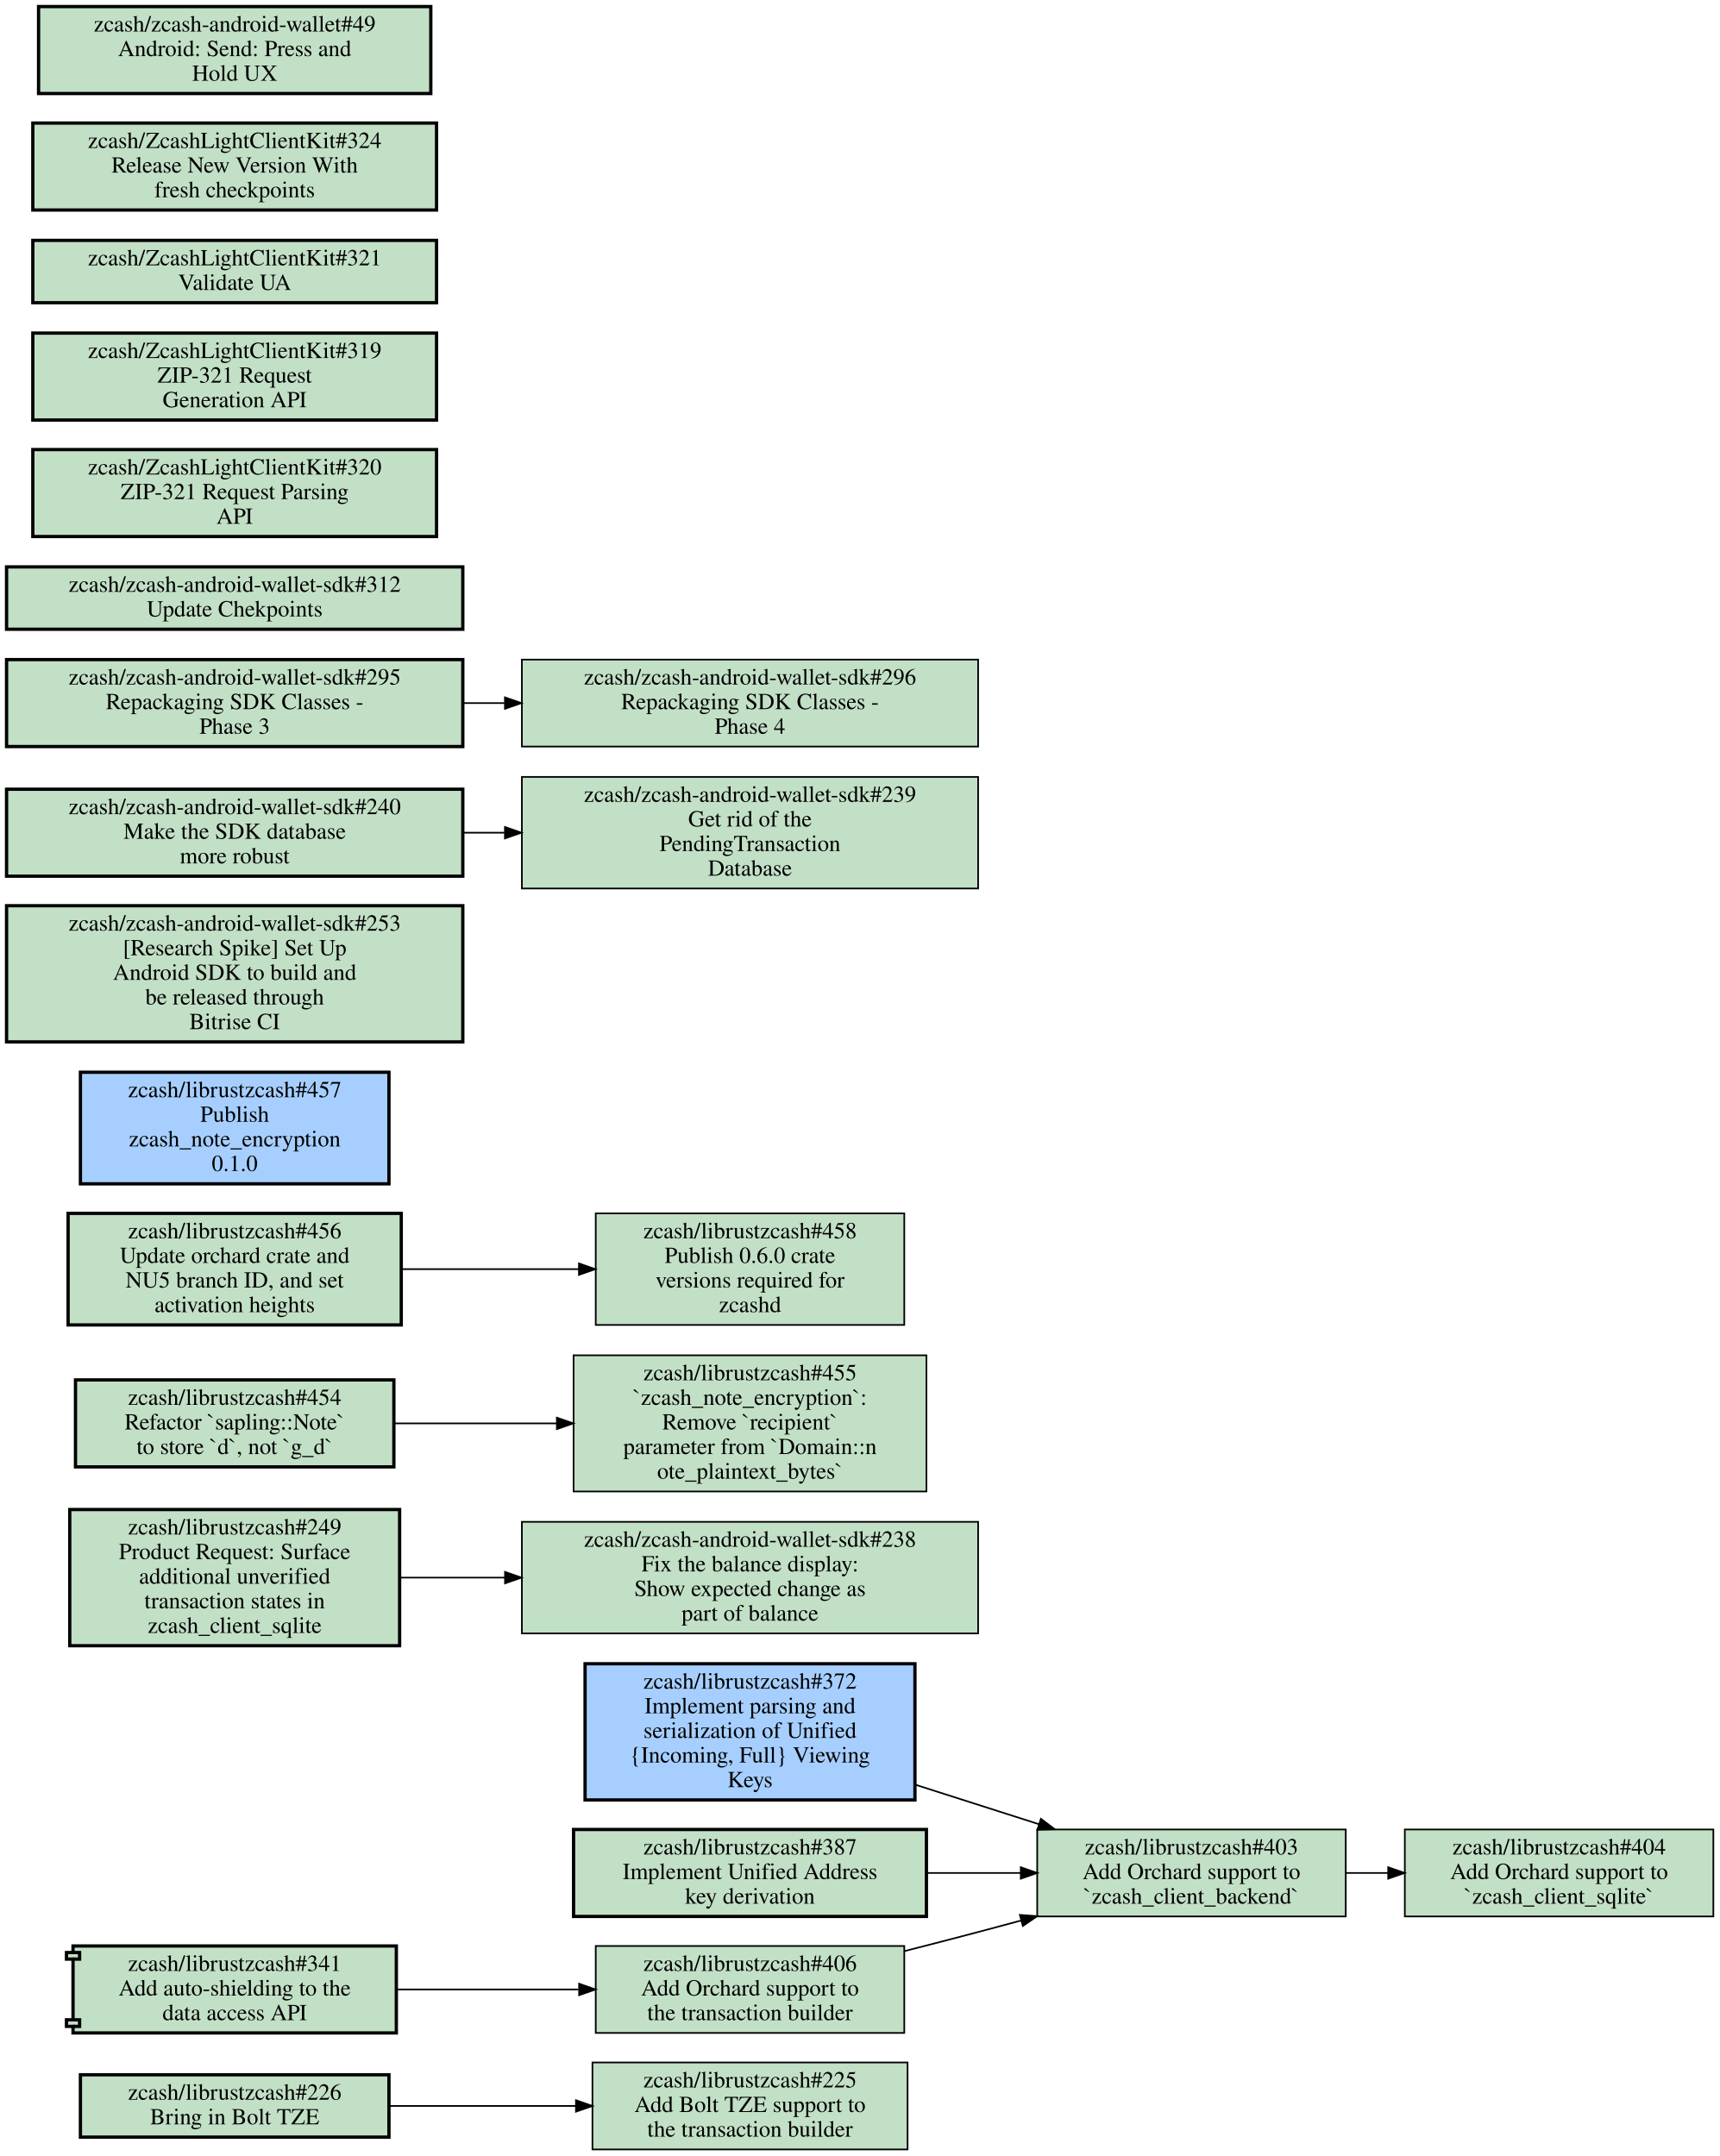
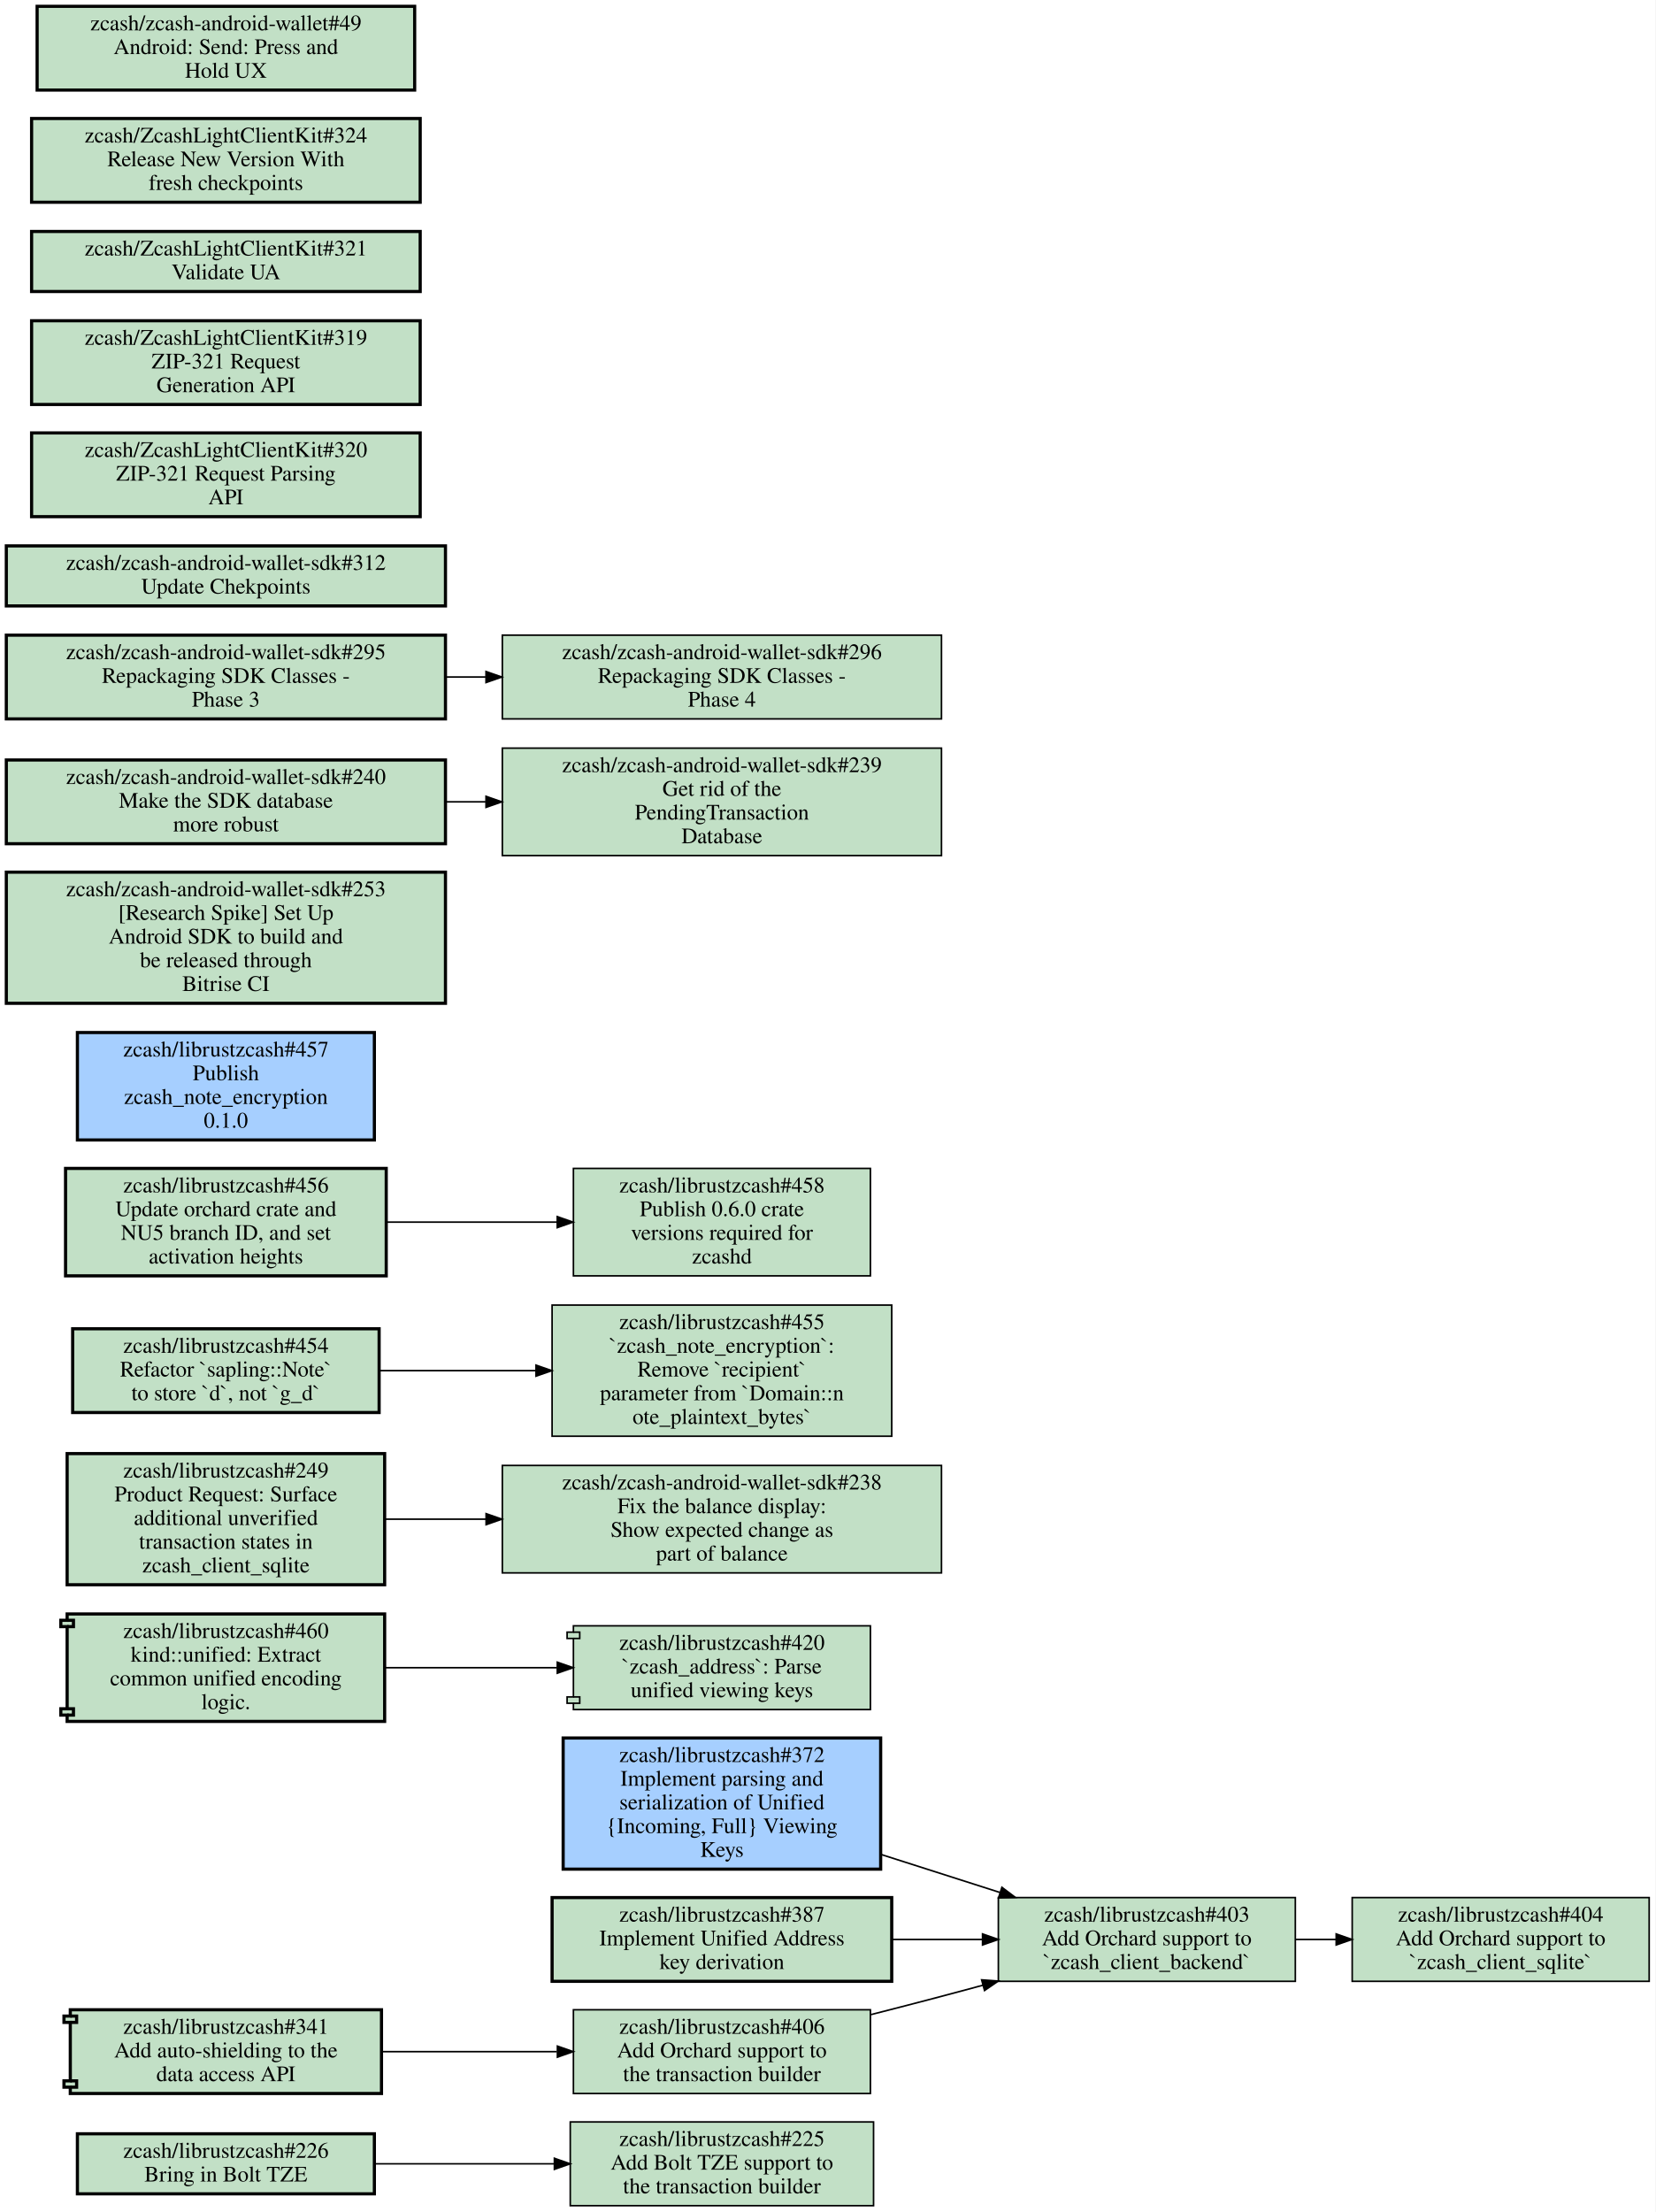
- <svg xmlns="http://www.w3.org/2000/svg" xmlns:xlink="http://www.w3.org/1999/xlink" width="1048pt" height="1314pt" viewBox="0.00 0.00 1048.00 1314.00">
-   <g id="graph0" class="graph" transform="scale(1 1) rotate(0) translate(4 1310)">
-     <polygon fill="#ffffff" stroke="transparent" points="-4,4 -4,-1310 1044,-1310 1044,4 -4,4" />
+ <svg xmlns="http://www.w3.org/2000/svg" xmlns:xlink="http://www.w3.org/1999/xlink" width="1048pt" height="1400pt" viewBox="0.00 0.00 1048.00 1400.00">
+   <g id="graph0" class="graph" transform="scale(1 1) rotate(0) translate(4 1396)">
+     <polygon fill="#ffffff" stroke="transparent" points="-4,4 -4,-1396 1044,-1396 1044,4 -4,4" />
    <g id="node1" class="node">
      <g id="a_node1">
        <a xlink:href="https://github.com/zcash/librustzcash/issues/226" xlink:title="zcash/librustzcash#226&#10;Bring in Bolt TZE" target="_blank">
          <polygon fill="#c2e0c6" stroke="#000000" stroke-width="2" points="233,-45.5 45,-45.5 45,-7.5 233,-7.5 233,-45.5" />
          <text text-anchor="middle" x="139" y="-30.3" font-family="Times,serif" font-size="14.00" fill="#000000">zcash/librustzcash#226</text>
          <text text-anchor="middle" x="139" y="-15.3" font-family="Times,serif" font-size="14.00" fill="#000000">Bring in Bolt TZE</text>
        </a>
      </g>
    </g>
    <g id="node2" class="node">
      <g id="a_node2">
        <a xlink:href="https://github.com/zcash/librustzcash/issues/225" xlink:title="zcash/librustzcash#225&#10;Add Bolt TZE support to&#10;the transaction builder" target="_blank">
          <polygon fill="#c2e0c6" stroke="#000000" points="549,-53 357,-53 357,0 549,0 549,-53" />
          <text text-anchor="middle" x="453" y="-37.8" font-family="Times,serif" font-size="14.00" fill="#000000">zcash/librustzcash#225</text>
          <text text-anchor="middle" x="453" y="-22.8" font-family="Times,serif" font-size="14.00" fill="#000000">Add Bolt TZE support to</text>
          <text text-anchor="middle" x="453" y="-7.8" font-family="Times,serif" font-size="14.00" fill="#000000">the transaction builder</text>
        </a>
      </g>
    </g>
    <g id="edge1" class="edge">
      <path fill="none" stroke="#000000" d="M233.21,-26.5C268.96,-26.5 309.91,-26.5 346.7,-26.5" />
      <polygon fill="#000000" stroke="#000000" points="346.95,-30 356.95,-26.5 346.95,-23 346.95,-30" />
    </g>
    <g id="node3" class="node">
      <g id="a_node3">
        <a xlink:href="https://github.com/zcash/librustzcash/issues/372" xlink:title="zcash/librustzcash#372&#10;Implement parsing and&#10;serialization of Unified&#10;{Incoming, Full} Viewing&#10;Keys" target="_blank">
          <polygon fill="#a6cfff" stroke="#000000" stroke-width="2" points="553.5,-296 352.5,-296 352.5,-213 553.5,-213 553.5,-296" />
          <text text-anchor="middle" x="453" y="-280.8" font-family="Times,serif" font-size="14.00" fill="#000000">zcash/librustzcash#372</text>
          <text text-anchor="middle" x="453" y="-265.8" font-family="Times,serif" font-size="14.00" fill="#000000">Implement parsing and</text>
          <text text-anchor="middle" x="453" y="-250.8" font-family="Times,serif" font-size="14.00" fill="#000000">serialization of Unified</text>
          <text text-anchor="middle" x="453" y="-235.8" font-family="Times,serif" font-size="14.00" fill="#000000">{Incoming, Full} Viewing</text>
          <text text-anchor="middle" x="453" y="-220.8" font-family="Times,serif" font-size="14.00" fill="#000000">Keys</text>
        </a>
      </g>
    </g>
    <g id="node4" class="node">
      <g id="a_node4">
        <a xlink:href="https://github.com/zcash/librustzcash/issues/403" xlink:title="zcash/librustzcash#403&#10;Add Orchard support to&#10;`zcash_client_backend`" target="_blank">
          <polygon fill="#c2e0c6" stroke="#000000" points="816,-195 628,-195 628,-142 816,-142 816,-195" />
          <text text-anchor="middle" x="722" y="-179.8" font-family="Times,serif" font-size="14.00" fill="#000000">zcash/librustzcash#403</text>
          <text text-anchor="middle" x="722" y="-164.8" font-family="Times,serif" font-size="14.00" fill="#000000">Add Orchard support to</text>
          <text text-anchor="middle" x="722" y="-149.8" font-family="Times,serif" font-size="14.00" fill="#000000">`zcash_client_backend`</text>
        </a>
      </g>
    </g>
    <g id="edge2" class="edge">
      <path fill="none" stroke="#000000" d="M553.55,-222.35C578.32,-214.44 604.73,-205.99 629.11,-198.2" />
      <polygon fill="#000000" stroke="#000000" points="630.251,-201.51 638.71,-195.13 628.119,-194.842 630.251,-201.51" />
    </g>
    <g id="node5" class="node">
      <g id="a_node5">
        <a xlink:href="https://github.com/zcash/librustzcash/issues/404" xlink:title="zcash/librustzcash#404&#10;Add Orchard support to&#10;`zcash_client_sqlite`" target="_blank">
          <polygon fill="#c2e0c6" stroke="#000000" points="1040,-195 852,-195 852,-142 1040,-142 1040,-195" />
          <text text-anchor="middle" x="946" y="-179.8" font-family="Times,serif" font-size="14.00" fill="#000000">zcash/librustzcash#404</text>
          <text text-anchor="middle" x="946" y="-164.8" font-family="Times,serif" font-size="14.00" fill="#000000">Add Orchard support to</text>
          <text text-anchor="middle" x="946" y="-149.8" font-family="Times,serif" font-size="14.00" fill="#000000">`zcash_client_sqlite`</text>
        </a>
      </g>
    </g>
    <g id="edge3" class="edge">
      <path fill="none" stroke="#000000" d="M816.02,-168.5C824.54,-168.5 833.2,-168.5 841.8,-168.5" />
      <polygon fill="#000000" stroke="#000000" points="841.86,-172 851.86,-168.5 841.86,-165 841.86,-172" />
    </g>
    <g id="node6" class="node">
      <g id="a_node6">
-         <a xlink:href="https://github.com/zcash/librustzcash/issues/249" xlink:title="zcash/librustzcash#249&#10;Product Request: Surface&#10;additional unverified&#10;transaction states in&#10;zcash_client_sqlite" target="_blank">
-           <polygon fill="#c2e0c6" stroke="#000000" stroke-width="2" points="239.5,-390 38.5,-390 38.5,-307 239.5,-307 239.5,-390" />
-           <text text-anchor="middle" x="139" y="-374.8" font-family="Times,serif" font-size="14.00" fill="#000000">zcash/librustzcash#249</text>
-           <text text-anchor="middle" x="139" y="-359.8" font-family="Times,serif" font-size="14.00" fill="#000000">Product Request: Surface</text>
-           <text text-anchor="middle" x="139" y="-344.8" font-family="Times,serif" font-size="14.00" fill="#000000">additional unverified</text>
-           <text text-anchor="middle" x="139" y="-329.8" font-family="Times,serif" font-size="14.00" fill="#000000">transaction states in</text>
-           <text text-anchor="middle" x="139" y="-314.8" font-family="Times,serif" font-size="14.00" fill="#000000">zcash_client_sqlite</text>
+         <a xlink:href="https://github.com/zcash/librustzcash/pull/460" xlink:title="zcash/librustzcash#460&#10;kind::unified: Extract&#10;common unified encoding&#10;logic." target="_blank">
+           <polygon fill="#c2e0c6" stroke="#000000" stroke-width="2" points="239.5,-374.5 38.5,-374.5 38.5,-370.5 34.5,-370.5 34.5,-366.5 38.5,-366.5 38.5,-314.5 34.5,-314.5 34.5,-310.5 38.5,-310.5 38.5,-306.5 239.5,-306.5 239.5,-374.5" />
+           <polyline fill="none" stroke="#000000" stroke-width="2" points="38.5,-370.5 42.5,-370.5 42.5,-366.5 38.5,-366.5 " />
+           <polyline fill="none" stroke="#000000" stroke-width="2" points="38.5,-314.5 42.5,-314.5 42.5,-310.5 38.5,-310.5 " />
+           <text text-anchor="middle" x="139" y="-359.3" font-family="Times,serif" font-size="14.00" fill="#000000">zcash/librustzcash#460</text>
+           <text text-anchor="middle" x="139" y="-344.3" font-family="Times,serif" font-size="14.00" fill="#000000">kind::unified: Extract</text>
+           <text text-anchor="middle" x="139" y="-329.3" font-family="Times,serif" font-size="14.00" fill="#000000">common unified encoding</text>
+           <text text-anchor="middle" x="139" y="-314.3" font-family="Times,serif" font-size="14.00" fill="#000000">logic.</text>
        </a>
      </g>
    </g>
    <g id="node7" class="node">
      <g id="a_node7">
-         <a xlink:href="https://github.com/zcash/zcash-android-wallet-sdk/issues/238" xlink:title="zcash/zcash-android-wallet-sdk#238&#10;Fix the balance display:&#10;Show expected change as&#10;part of balance" target="_blank">
-           <polygon fill="#c2e0c6" stroke="#000000" points="592,-382.5 314,-382.5 314,-314.5 592,-314.5 592,-382.5" />
-           <text text-anchor="middle" x="453" y="-367.3" font-family="Times,serif" font-size="14.00" fill="#000000">zcash/zcash-android-wallet-sdk#238</text>
-           <text text-anchor="middle" x="453" y="-352.3" font-family="Times,serif" font-size="14.00" fill="#000000">Fix the balance display:</text>
-           <text text-anchor="middle" x="453" y="-337.3" font-family="Times,serif" font-size="14.00" fill="#000000">Show expected change as</text>
-           <text text-anchor="middle" x="453" y="-322.3" font-family="Times,serif" font-size="14.00" fill="#000000">part of balance</text>
+         <a xlink:href="https://github.com/zcash/librustzcash/pull/420" xlink:title="zcash/librustzcash#420&#10;`zcash_address`: Parse&#10;unified viewing keys" target="_blank">
+           <polygon fill="#c2e0c6" stroke="#000000" points="547,-367 359,-367 359,-363 355,-363 355,-359 359,-359 359,-322 355,-322 355,-318 359,-318 359,-314 547,-314 547,-367" />
+           <polyline fill="none" stroke="#000000" points="359,-363 363,-363 363,-359 359,-359 " />
+           <polyline fill="none" stroke="#000000" points="359,-322 363,-322 363,-318 359,-318 " />
+           <text text-anchor="middle" x="453" y="-351.8" font-family="Times,serif" font-size="14.00" fill="#000000">zcash/librustzcash#420</text>
+           <text text-anchor="middle" x="453" y="-336.8" font-family="Times,serif" font-size="14.00" fill="#000000">`zcash_address`: Parse</text>
+           <text text-anchor="middle" x="453" y="-321.8" font-family="Times,serif" font-size="14.00" fill="#000000">unified viewing keys</text>
        </a>
      </g>
    </g>
    <g id="edge4" class="edge">
-       <path fill="none" stroke="#000000" d="M239.65,-348.5C260.01,-348.5 281.83,-348.5 303.47,-348.5" />
-       <polygon fill="#000000" stroke="#000000" points="303.72,-352 313.72,-348.5 303.72,-345 303.72,-352" />
+       <path fill="none" stroke="#000000" d="M239.65,-340.5C274.42,-340.5 313.45,-340.5 348.53,-340.5" />
+       <polygon fill="#000000" stroke="#000000" points="348.79,-344 358.79,-340.5 348.79,-337 348.79,-344" />
    </g>
    <g id="node8" class="node">
      <g id="a_node8">
-         <a xlink:href="https://github.com/zcash/librustzcash/issues/454" xlink:title="zcash/librustzcash#454&#10;Refactor `sapling::Note`&#10;to store `d`, not `g_d`" target="_blank">
-           <polygon fill="#c2e0c6" stroke="#000000" stroke-width="2" points="236,-469 42,-469 42,-416 236,-416 236,-469" />
-           <text text-anchor="middle" x="139" y="-453.8" font-family="Times,serif" font-size="14.00" fill="#000000">zcash/librustzcash#454</text>
-           <text text-anchor="middle" x="139" y="-438.8" font-family="Times,serif" font-size="14.00" fill="#000000">Refactor `sapling::Note`</text>
-           <text text-anchor="middle" x="139" y="-423.8" font-family="Times,serif" font-size="14.00" fill="#000000">to store `d`, not `g_d`</text>
+         <a xlink:href="https://github.com/zcash/librustzcash/issues/249" xlink:title="zcash/librustzcash#249&#10;Product Request: Surface&#10;additional unverified&#10;transaction states in&#10;zcash_client_sqlite" target="_blank">
+           <polygon fill="#c2e0c6" stroke="#000000" stroke-width="2" points="239.5,-476 38.5,-476 38.5,-393 239.5,-393 239.5,-476" />
+           <text text-anchor="middle" x="139" y="-460.8" font-family="Times,serif" font-size="14.00" fill="#000000">zcash/librustzcash#249</text>
+           <text text-anchor="middle" x="139" y="-445.8" font-family="Times,serif" font-size="14.00" fill="#000000">Product Request: Surface</text>
+           <text text-anchor="middle" x="139" y="-430.8" font-family="Times,serif" font-size="14.00" fill="#000000">additional unverified</text>
+           <text text-anchor="middle" x="139" y="-415.8" font-family="Times,serif" font-size="14.00" fill="#000000">transaction states in</text>
+           <text text-anchor="middle" x="139" y="-400.8" font-family="Times,serif" font-size="14.00" fill="#000000">zcash_client_sqlite</text>
        </a>
      </g>
    </g>
    <g id="node9" class="node">
      <g id="a_node9">
-         <a xlink:href="https://github.com/zcash/librustzcash/issues/455" xlink:title="zcash/librustzcash#455&#10;`zcash_note_encryption`:&#10;Remove `recipient`&#10;parameter from `Domain::n&#10;ote_plaintext_bytes`" target="_blank">
-           <polygon fill="#c2e0c6" stroke="#000000" points="560.5,-484 345.5,-484 345.5,-401 560.5,-401 560.5,-484" />
-           <text text-anchor="middle" x="453" y="-468.8" font-family="Times,serif" font-size="14.00" fill="#000000">zcash/librustzcash#455</text>
-           <text text-anchor="middle" x="453" y="-453.8" font-family="Times,serif" font-size="14.00" fill="#000000">`zcash_note_encryption`:</text>
-           <text text-anchor="middle" x="453" y="-438.8" font-family="Times,serif" font-size="14.00" fill="#000000">Remove `recipient`</text>
-           <text text-anchor="middle" x="453" y="-423.8" font-family="Times,serif" font-size="14.00" fill="#000000">parameter from `Domain::n</text>
-           <text text-anchor="middle" x="453" y="-408.8" font-family="Times,serif" font-size="14.00" fill="#000000">ote_plaintext_bytes`</text>
+         <a xlink:href="https://github.com/zcash/zcash-android-wallet-sdk/issues/238" xlink:title="zcash/zcash-android-wallet-sdk#238&#10;Fix the balance display:&#10;Show expected change as&#10;part of balance" target="_blank">
+           <polygon fill="#c2e0c6" stroke="#000000" points="592,-468.5 314,-468.5 314,-400.5 592,-400.5 592,-468.5" />
+           <text text-anchor="middle" x="453" y="-453.3" font-family="Times,serif" font-size="14.00" fill="#000000">zcash/zcash-android-wallet-sdk#238</text>
+           <text text-anchor="middle" x="453" y="-438.3" font-family="Times,serif" font-size="14.00" fill="#000000">Fix the balance display:</text>
+           <text text-anchor="middle" x="453" y="-423.3" font-family="Times,serif" font-size="14.00" fill="#000000">Show expected change as</text>
+           <text text-anchor="middle" x="453" y="-408.3" font-family="Times,serif" font-size="14.00" fill="#000000">part of balance</text>
        </a>
      </g>
    </g>
    <g id="edge5" class="edge">
-       <path fill="none" stroke="#000000" d="M236.2,-442.5C267.54,-442.5 302.62,-442.5 335.27,-442.5" />
-       <polygon fill="#000000" stroke="#000000" points="335.32,-446 345.32,-442.5 335.32,-439 335.32,-446" />
+       <path fill="none" stroke="#000000" d="M239.65,-434.5C260.01,-434.5 281.83,-434.5 303.47,-434.5" />
+       <polygon fill="#000000" stroke="#000000" points="303.72,-438 313.72,-434.5 303.72,-431 303.72,-438" />
    </g>
    <g id="node10" class="node">
      <g id="a_node10">
-         <a xlink:href="https://github.com/zcash/librustzcash/issues/456" xlink:title="zcash/librustzcash#456&#10;Update orchard crate and&#10;NU5 branch ID, and set&#10;activation heights" target="_blank">
-           <polygon fill="#c2e0c6" stroke="#000000" stroke-width="2" points="240.5,-570.5 37.5,-570.5 37.5,-502.5 240.5,-502.5 240.5,-570.5" />
-           <text text-anchor="middle" x="139" y="-555.3" font-family="Times,serif" font-size="14.00" fill="#000000">zcash/librustzcash#456</text>
-           <text text-anchor="middle" x="139" y="-540.3" font-family="Times,serif" font-size="14.00" fill="#000000">Update orchard crate and</text>
-           <text text-anchor="middle" x="139" y="-525.3" font-family="Times,serif" font-size="14.00" fill="#000000">NU5 branch ID, and set</text>
-           <text text-anchor="middle" x="139" y="-510.3" font-family="Times,serif" font-size="14.00" fill="#000000">activation heights</text>
+         <a xlink:href="https://github.com/zcash/librustzcash/issues/454" xlink:title="zcash/librustzcash#454&#10;Refactor `sapling::Note`&#10;to store `d`, not `g_d`" target="_blank">
+           <polygon fill="#c2e0c6" stroke="#000000" stroke-width="2" points="236,-555 42,-555 42,-502 236,-502 236,-555" />
+           <text text-anchor="middle" x="139" y="-539.8" font-family="Times,serif" font-size="14.00" fill="#000000">zcash/librustzcash#454</text>
+           <text text-anchor="middle" x="139" y="-524.8" font-family="Times,serif" font-size="14.00" fill="#000000">Refactor `sapling::Note`</text>
+           <text text-anchor="middle" x="139" y="-509.8" font-family="Times,serif" font-size="14.00" fill="#000000">to store `d`, not `g_d`</text>
        </a>
      </g>
    </g>
    <g id="node11" class="node">
      <g id="a_node11">
-         <a xlink:href="https://github.com/zcash/librustzcash/issues/458" xlink:title="zcash/librustzcash#458&#10;Publish 0.6.0 crate&#10;versions required for&#10;zcashd" target="_blank">
-           <polygon fill="#c2e0c6" stroke="#000000" points="547,-570.5 359,-570.5 359,-502.5 547,-502.5 547,-570.5" />
-           <text text-anchor="middle" x="453" y="-555.3" font-family="Times,serif" font-size="14.00" fill="#000000">zcash/librustzcash#458</text>
-           <text text-anchor="middle" x="453" y="-540.3" font-family="Times,serif" font-size="14.00" fill="#000000">Publish 0.6.0 crate</text>
-           <text text-anchor="middle" x="453" y="-525.3" font-family="Times,serif" font-size="14.00" fill="#000000">versions required for</text>
-           <text text-anchor="middle" x="453" y="-510.3" font-family="Times,serif" font-size="14.00" fill="#000000">zcashd</text>
+         <a xlink:href="https://github.com/zcash/librustzcash/issues/455" xlink:title="zcash/librustzcash#455&#10;`zcash_note_encryption`:&#10;Remove `recipient`&#10;parameter from `Domain::n&#10;ote_plaintext_bytes`" target="_blank">
+           <polygon fill="#c2e0c6" stroke="#000000" points="560.5,-570 345.5,-570 345.5,-487 560.5,-487 560.5,-570" />
+           <text text-anchor="middle" x="453" y="-554.8" font-family="Times,serif" font-size="14.00" fill="#000000">zcash/librustzcash#455</text>
+           <text text-anchor="middle" x="453" y="-539.8" font-family="Times,serif" font-size="14.00" fill="#000000">`zcash_note_encryption`:</text>
+           <text text-anchor="middle" x="453" y="-524.8" font-family="Times,serif" font-size="14.00" fill="#000000">Remove `recipient`</text>
+           <text text-anchor="middle" x="453" y="-509.8" font-family="Times,serif" font-size="14.00" fill="#000000">parameter from `Domain::n</text>
+           <text text-anchor="middle" x="453" y="-494.8" font-family="Times,serif" font-size="14.00" fill="#000000">ote_plaintext_bytes`</text>
        </a>
      </g>
    </g>
    <g id="edge6" class="edge">
-       <path fill="none" stroke="#000000" d="M240.51,-536.5C275.09,-536.5 313.78,-536.5 348.58,-536.5" />
-       <polygon fill="#000000" stroke="#000000" points="348.76,-540 358.76,-536.5 348.76,-533 348.76,-540" />
+       <path fill="none" stroke="#000000" d="M236.2,-528.5C267.54,-528.5 302.62,-528.5 335.27,-528.5" />
+       <polygon fill="#000000" stroke="#000000" points="335.32,-532 345.32,-528.5 335.32,-525 335.32,-532" />
    </g>
    <g id="node12" class="node">
      <g id="a_node12">
-         <a xlink:href="https://github.com/zcash/librustzcash/issues/457" xlink:title="zcash/librustzcash#457&#10;Publish&#10;zcash_note_encryption&#10;0.1.0" target="_blank">
-           <polygon fill="#a6cfff" stroke="#000000" stroke-width="2" points="233,-656.5 45,-656.5 45,-588.5 233,-588.5 233,-656.5" />
-           <text text-anchor="middle" x="139" y="-641.3" font-family="Times,serif" font-size="14.00" fill="#000000">zcash/librustzcash#457</text>
-           <text text-anchor="middle" x="139" y="-626.3" font-family="Times,serif" font-size="14.00" fill="#000000">Publish</text>
-           <text text-anchor="middle" x="139" y="-611.3" font-family="Times,serif" font-size="14.00" fill="#000000">zcash_note_encryption</text>
-           <text text-anchor="middle" x="139" y="-596.3" font-family="Times,serif" font-size="14.00" fill="#000000">0.1.0</text>
+         <a xlink:href="https://github.com/zcash/librustzcash/issues/456" xlink:title="zcash/librustzcash#456&#10;Update orchard crate and&#10;NU5 branch ID, and set&#10;activation heights" target="_blank">
+           <polygon fill="#c2e0c6" stroke="#000000" stroke-width="2" points="240.5,-656.5 37.5,-656.5 37.5,-588.5 240.5,-588.5 240.5,-656.5" />
+           <text text-anchor="middle" x="139" y="-641.3" font-family="Times,serif" font-size="14.00" fill="#000000">zcash/librustzcash#456</text>
+           <text text-anchor="middle" x="139" y="-626.3" font-family="Times,serif" font-size="14.00" fill="#000000">Update orchard crate and</text>
+           <text text-anchor="middle" x="139" y="-611.3" font-family="Times,serif" font-size="14.00" fill="#000000">NU5 branch ID, and set</text>
+           <text text-anchor="middle" x="139" y="-596.3" font-family="Times,serif" font-size="14.00" fill="#000000">activation heights</text>
        </a>
      </g>
    </g>
    <g id="node13" class="node">
      <g id="a_node13">
+         <a xlink:href="https://github.com/zcash/librustzcash/issues/458" xlink:title="zcash/librustzcash#458&#10;Publish 0.6.0 crate&#10;versions required for&#10;zcashd" target="_blank">
+           <polygon fill="#c2e0c6" stroke="#000000" points="547,-656.5 359,-656.5 359,-588.5 547,-588.5 547,-656.5" />
+           <text text-anchor="middle" x="453" y="-641.3" font-family="Times,serif" font-size="14.00" fill="#000000">zcash/librustzcash#458</text>
+           <text text-anchor="middle" x="453" y="-626.3" font-family="Times,serif" font-size="14.00" fill="#000000">Publish 0.6.0 crate</text>
+           <text text-anchor="middle" x="453" y="-611.3" font-family="Times,serif" font-size="14.00" fill="#000000">versions required for</text>
+           <text text-anchor="middle" x="453" y="-596.3" font-family="Times,serif" font-size="14.00" fill="#000000">zcashd</text>
+         </a>
+       </g>
+     </g>
+     <g id="edge7" class="edge">
+       <path fill="none" stroke="#000000" d="M240.51,-622.5C275.09,-622.5 313.78,-622.5 348.58,-622.5" />
+       <polygon fill="#000000" stroke="#000000" points="348.76,-626 358.76,-622.5 348.76,-619 348.76,-626" />
+     </g>
+     <g id="node14" class="node">
+       <g id="a_node14">
+         <a xlink:href="https://github.com/zcash/librustzcash/issues/457" xlink:title="zcash/librustzcash#457&#10;Publish&#10;zcash_note_encryption&#10;0.1.0" target="_blank">
+           <polygon fill="#a6cfff" stroke="#000000" stroke-width="2" points="233,-742.5 45,-742.5 45,-674.5 233,-674.5 233,-742.5" />
+           <text text-anchor="middle" x="139" y="-727.3" font-family="Times,serif" font-size="14.00" fill="#000000">zcash/librustzcash#457</text>
+           <text text-anchor="middle" x="139" y="-712.3" font-family="Times,serif" font-size="14.00" fill="#000000">Publish</text>
+           <text text-anchor="middle" x="139" y="-697.3" font-family="Times,serif" font-size="14.00" fill="#000000">zcash_note_encryption</text>
+           <text text-anchor="middle" x="139" y="-682.3" font-family="Times,serif" font-size="14.00" fill="#000000">0.1.0</text>
+         </a>
+       </g>
+     </g>
+     <g id="node15" class="node">
+       <g id="a_node15">
        <a xlink:href="https://github.com/zcash/librustzcash/issues/387" xlink:title="zcash/librustzcash#387&#10;Implement Unified Address&#10;key derivation" target="_blank">
          <polygon fill="#c2e0c6" stroke="#000000" stroke-width="2" points="560.5,-195 345.5,-195 345.5,-142 560.5,-142 560.5,-195" />
          <text text-anchor="middle" x="453" y="-179.8" font-family="Times,serif" font-size="14.00" fill="#000000">zcash/librustzcash#387</text>
          <text text-anchor="middle" x="453" y="-164.8" font-family="Times,serif" font-size="14.00" fill="#000000">Implement Unified Address</text>
          <text text-anchor="middle" x="453" y="-149.8" font-family="Times,serif" font-size="14.00" fill="#000000">key derivation</text>
        </a>
      </g>
    </g>
-     <g id="edge7" class="edge">
+     <g id="edge8" class="edge">
      <path fill="none" stroke="#000000" d="M560.86,-168.5C579.7,-168.5 599.25,-168.5 617.98,-168.5" />
      <polygon fill="#000000" stroke="#000000" points="617.99,-172 627.99,-168.5 617.99,-165 617.99,-172" />
    </g>
-     <g id="node14" class="node">
-       <g id="a_node14">
+     <g id="node16" class="node">
+       <g id="a_node16">
        <a xlink:href="https://github.com/zcash/librustzcash/pull/341" xlink:title="zcash/librustzcash#341&#10;Add auto-shielding to the&#10;data access API" target="_blank">
          <polygon fill="#c2e0c6" stroke="#000000" stroke-width="2" points="237.5,-124 40.5,-124 40.5,-120 36.5,-120 36.5,-116 40.5,-116 40.5,-79 36.5,-79 36.5,-75 40.5,-75 40.5,-71 237.5,-71 237.5,-124" />
          <polyline fill="none" stroke="#000000" stroke-width="2" points="40.5,-120 44.5,-120 44.5,-116 40.5,-116 " />
          <polyline fill="none" stroke="#000000" stroke-width="2" points="40.5,-79 44.5,-79 44.5,-75 40.5,-75 " />
          <text text-anchor="middle" x="139" y="-108.8" font-family="Times,serif" font-size="14.00" fill="#000000">zcash/librustzcash#341</text>
          <text text-anchor="middle" x="139" y="-93.8" font-family="Times,serif" font-size="14.00" fill="#000000">Add auto-shielding to the</text>
          <text text-anchor="middle" x="139" y="-78.8" font-family="Times,serif" font-size="14.00" fill="#000000">data access API</text>
        </a>
      </g>
    </g>
-     <g id="node15" class="node">
-       <g id="a_node15">
+     <g id="node17" class="node">
+       <g id="a_node17">
        <a xlink:href="https://github.com/zcash/librustzcash/issues/406" xlink:title="zcash/librustzcash#406&#10;Add Orchard support to&#10;the transaction builder" target="_blank">
          <polygon fill="#c2e0c6" stroke="#000000" points="547,-124 359,-124 359,-71 547,-71 547,-124" />
          <text text-anchor="middle" x="453" y="-108.8" font-family="Times,serif" font-size="14.00" fill="#000000">zcash/librustzcash#406</text>
          <text text-anchor="middle" x="453" y="-93.8" font-family="Times,serif" font-size="14.00" fill="#000000">Add Orchard support to</text>
          <text text-anchor="middle" x="453" y="-78.8" font-family="Times,serif" font-size="14.00" fill="#000000">the transaction builder</text>
        </a>
      </g>
    </g>
-     <g id="edge8" class="edge">
+     <g id="edge9" class="edge">
      <path fill="none" stroke="#000000" d="M237.92,-97.5C273.1,-97.5 312.8,-97.5 348.44,-97.5" />
      <polygon fill="#000000" stroke="#000000" points="348.86,-101 358.86,-97.5 348.86,-94 348.86,-101" />
    </g>
-     <g id="edge9" class="edge">
+     <g id="edge10" class="edge">
      <path fill="none" stroke="#000000" d="M547.29,-120.92C562.26,-124.73 577.56,-128.68 592,-132.5 600.56,-134.76 609.43,-137.14 618.33,-139.56" />
      <polygon fill="#000000" stroke="#000000" points="617.423,-142.94 627.99,-142.18 619.255,-136.184 617.423,-142.94" />
    </g>
-     <g id="node16" class="node">
-       <g id="a_node16">
-         <a xlink:href="https://github.com/zcash/zcash-android-wallet-sdk/issues/253" xlink:title="zcash/zcash-android-wallet-sdk#253&#10;[Research Spike] Set Up&#10;Android SDK to build and&#10;be released through&#10;Bitrise CI" target="_blank">
-           <polygon fill="#c2e0c6" stroke="#000000" stroke-width="2" points="278,-758 0,-758 0,-675 278,-675 278,-758" />
-           <text text-anchor="middle" x="139" y="-742.8" font-family="Times,serif" font-size="14.00" fill="#000000">zcash/zcash-android-wallet-sdk#253</text>
-           <text text-anchor="middle" x="139" y="-727.8" font-family="Times,serif" font-size="14.00" fill="#000000">[Research Spike] Set Up</text>
-           <text text-anchor="middle" x="139" y="-712.8" font-family="Times,serif" font-size="14.00" fill="#000000">Android SDK to build and</text>
-           <text text-anchor="middle" x="139" y="-697.8" font-family="Times,serif" font-size="14.00" fill="#000000">be released through</text>
-           <text text-anchor="middle" x="139" y="-682.8" font-family="Times,serif" font-size="14.00" fill="#000000">Bitrise CI</text>
-         </a>
-       </g>
-     </g>
-     <g id="node17" class="node">
-       <g id="a_node17">
-         <a xlink:href="https://github.com/zcash/zcash-android-wallet-sdk/issues/240" xlink:title="zcash/zcash-android-wallet-sdk#240&#10;Make the SDK database&#10;more robust" target="_blank">
-           <polygon fill="#c2e0c6" stroke="#000000" stroke-width="2" points="278,-829 0,-829 0,-776 278,-776 278,-829" />
-           <text text-anchor="middle" x="139" y="-813.8" font-family="Times,serif" font-size="14.00" fill="#000000">zcash/zcash-android-wallet-sdk#240</text>
-           <text text-anchor="middle" x="139" y="-798.8" font-family="Times,serif" font-size="14.00" fill="#000000">Make the SDK database</text>
-           <text text-anchor="middle" x="139" y="-783.8" font-family="Times,serif" font-size="14.00" fill="#000000">more robust</text>
-         </a>
-       </g>
-     </g>
    <g id="node18" class="node">
      <g id="a_node18">
-         <a xlink:href="https://github.com/zcash/zcash-android-wallet-sdk/issues/239" xlink:title="zcash/zcash-android-wallet-sdk#239&#10;Get rid of the&#10;PendingTransaction&#10;Database" target="_blank">
-           <polygon fill="#c2e0c6" stroke="#000000" points="592,-836.5 314,-836.5 314,-768.5 592,-768.5 592,-836.5" />
-           <text text-anchor="middle" x="453" y="-821.3" font-family="Times,serif" font-size="14.00" fill="#000000">zcash/zcash-android-wallet-sdk#239</text>
-           <text text-anchor="middle" x="453" y="-806.3" font-family="Times,serif" font-size="14.00" fill="#000000">Get rid of the</text>
-           <text text-anchor="middle" x="453" y="-791.3" font-family="Times,serif" font-size="14.00" fill="#000000">PendingTransaction</text>
-           <text text-anchor="middle" x="453" y="-776.3" font-family="Times,serif" font-size="14.00" fill="#000000">Database</text>
-         </a>
-       </g>
-     </g>
-     <g id="edge10" class="edge">
-       <path fill="none" stroke="#000000" d="M278.1,-802.5C286.49,-802.5 294.96,-802.5 303.4,-802.5" />
-       <polygon fill="#000000" stroke="#000000" points="303.67,-806 313.67,-802.5 303.67,-799 303.67,-806" />
+         <a xlink:href="https://github.com/zcash/zcash-android-wallet-sdk/issues/253" xlink:title="zcash/zcash-android-wallet-sdk#253&#10;[Research Spike] Set Up&#10;Android SDK to build and&#10;be released through&#10;Bitrise CI" target="_blank">
+           <polygon fill="#c2e0c6" stroke="#000000" stroke-width="2" points="278,-844 0,-844 0,-761 278,-761 278,-844" />
+           <text text-anchor="middle" x="139" y="-828.8" font-family="Times,serif" font-size="14.00" fill="#000000">zcash/zcash-android-wallet-sdk#253</text>
+           <text text-anchor="middle" x="139" y="-813.8" font-family="Times,serif" font-size="14.00" fill="#000000">[Research Spike] Set Up</text>
+           <text text-anchor="middle" x="139" y="-798.8" font-family="Times,serif" font-size="14.00" fill="#000000">Android SDK to build and</text>
+           <text text-anchor="middle" x="139" y="-783.8" font-family="Times,serif" font-size="14.00" fill="#000000">be released through</text>
+           <text text-anchor="middle" x="139" y="-768.8" font-family="Times,serif" font-size="14.00" fill="#000000">Bitrise CI</text>
+         </a>
+       </g>
    </g>
    <g id="node19" class="node">
      <g id="a_node19">
-         <a xlink:href="https://github.com/zcash/zcash-android-wallet-sdk/issues/295" xlink:title="zcash/zcash-android-wallet-sdk#295&#10;Repackaging SDK Classes -&#10;Phase 3" target="_blank">
-           <polygon fill="#c2e0c6" stroke="#000000" stroke-width="2" points="278,-908 0,-908 0,-855 278,-855 278,-908" />
-           <text text-anchor="middle" x="139" y="-892.8" font-family="Times,serif" font-size="14.00" fill="#000000">zcash/zcash-android-wallet-sdk#295</text>
-           <text text-anchor="middle" x="139" y="-877.8" font-family="Times,serif" font-size="14.00" fill="#000000">Repackaging SDK Classes -</text>
-           <text text-anchor="middle" x="139" y="-862.8" font-family="Times,serif" font-size="14.00" fill="#000000">Phase 3</text>
+         <a xlink:href="https://github.com/zcash/zcash-android-wallet-sdk/issues/240" xlink:title="zcash/zcash-android-wallet-sdk#240&#10;Make the SDK database&#10;more robust" target="_blank">
+           <polygon fill="#c2e0c6" stroke="#000000" stroke-width="2" points="278,-915 0,-915 0,-862 278,-862 278,-915" />
+           <text text-anchor="middle" x="139" y="-899.8" font-family="Times,serif" font-size="14.00" fill="#000000">zcash/zcash-android-wallet-sdk#240</text>
+           <text text-anchor="middle" x="139" y="-884.8" font-family="Times,serif" font-size="14.00" fill="#000000">Make the SDK database</text>
+           <text text-anchor="middle" x="139" y="-869.8" font-family="Times,serif" font-size="14.00" fill="#000000">more robust</text>
        </a>
      </g>
    </g>
    <g id="node20" class="node">
      <g id="a_node20">
-         <a xlink:href="https://github.com/zcash/zcash-android-wallet-sdk/issues/296" xlink:title="zcash/zcash-android-wallet-sdk#296&#10;Repackaging SDK Classes -&#10;Phase 4" target="_blank">
-           <polygon fill="#c2e0c6" stroke="#000000" points="592,-908 314,-908 314,-855 592,-855 592,-908" />
-           <text text-anchor="middle" x="453" y="-892.8" font-family="Times,serif" font-size="14.00" fill="#000000">zcash/zcash-android-wallet-sdk#296</text>
-           <text text-anchor="middle" x="453" y="-877.8" font-family="Times,serif" font-size="14.00" fill="#000000">Repackaging SDK Classes -</text>
-           <text text-anchor="middle" x="453" y="-862.8" font-family="Times,serif" font-size="14.00" fill="#000000">Phase 4</text>
+         <a xlink:href="https://github.com/zcash/zcash-android-wallet-sdk/issues/239" xlink:title="zcash/zcash-android-wallet-sdk#239&#10;Get rid of the&#10;PendingTransaction&#10;Database" target="_blank">
+           <polygon fill="#c2e0c6" stroke="#000000" points="592,-922.5 314,-922.5 314,-854.5 592,-854.5 592,-922.5" />
+           <text text-anchor="middle" x="453" y="-907.3" font-family="Times,serif" font-size="14.00" fill="#000000">zcash/zcash-android-wallet-sdk#239</text>
+           <text text-anchor="middle" x="453" y="-892.3" font-family="Times,serif" font-size="14.00" fill="#000000">Get rid of the</text>
+           <text text-anchor="middle" x="453" y="-877.3" font-family="Times,serif" font-size="14.00" fill="#000000">PendingTransaction</text>
+           <text text-anchor="middle" x="453" y="-862.3" font-family="Times,serif" font-size="14.00" fill="#000000">Database</text>
        </a>
      </g>
    </g>
    <g id="edge11" class="edge">
-       <path fill="none" stroke="#000000" d="M278.1,-881.5C286.49,-881.5 294.96,-881.5 303.4,-881.5" />
-       <polygon fill="#000000" stroke="#000000" points="303.67,-885 313.67,-881.5 303.67,-878 303.67,-885" />
+       <path fill="none" stroke="#000000" d="M278.1,-888.5C286.49,-888.5 294.96,-888.5 303.4,-888.5" />
+       <polygon fill="#000000" stroke="#000000" points="303.67,-892 313.67,-888.5 303.67,-885 303.67,-892" />
    </g>
    <g id="node21" class="node">
      <g id="a_node21">
-         <a xlink:href="https://github.com/zcash/zcash-android-wallet-sdk/issues/312" xlink:title="zcash/zcash-android-wallet-sdk#312&#10;Update Chekpoints" target="_blank">
-           <polygon fill="#c2e0c6" stroke="#000000" stroke-width="2" points="278,-964.5 0,-964.5 0,-926.5 278,-926.5 278,-964.5" />
-           <text text-anchor="middle" x="139" y="-949.3" font-family="Times,serif" font-size="14.00" fill="#000000">zcash/zcash-android-wallet-sdk#312</text>
-           <text text-anchor="middle" x="139" y="-934.3" font-family="Times,serif" font-size="14.00" fill="#000000">Update Chekpoints</text>
+         <a xlink:href="https://github.com/zcash/zcash-android-wallet-sdk/issues/295" xlink:title="zcash/zcash-android-wallet-sdk#295&#10;Repackaging SDK Classes -&#10;Phase 3" target="_blank">
+           <polygon fill="#c2e0c6" stroke="#000000" stroke-width="2" points="278,-994 0,-994 0,-941 278,-941 278,-994" />
+           <text text-anchor="middle" x="139" y="-978.8" font-family="Times,serif" font-size="14.00" fill="#000000">zcash/zcash-android-wallet-sdk#295</text>
+           <text text-anchor="middle" x="139" y="-963.8" font-family="Times,serif" font-size="14.00" fill="#000000">Repackaging SDK Classes -</text>
+           <text text-anchor="middle" x="139" y="-948.8" font-family="Times,serif" font-size="14.00" fill="#000000">Phase 3</text>
        </a>
      </g>
    </g>
    <g id="node22" class="node">
      <g id="a_node22">
-         <a xlink:href="https://github.com/zcash/ZcashLightClientKit/issues/320" xlink:title="zcash/ZcashLightClientKit#320&#10;ZIP-321 Request Parsing&#10;API" target="_blank">
-           <polygon fill="#c2e0c6" stroke="#000000" stroke-width="2" points="262,-1036 16,-1036 16,-983 262,-983 262,-1036" />
-           <text text-anchor="middle" x="139" y="-1020.8" font-family="Times,serif" font-size="14.00" fill="#000000">zcash/ZcashLightClientKit#320</text>
-           <text text-anchor="middle" x="139" y="-1005.8" font-family="Times,serif" font-size="14.00" fill="#000000">ZIP-321 Request Parsing</text>
-           <text text-anchor="middle" x="139" y="-990.8" font-family="Times,serif" font-size="14.00" fill="#000000">API</text>
-         </a>
-       </g>
+         <a xlink:href="https://github.com/zcash/zcash-android-wallet-sdk/issues/296" xlink:title="zcash/zcash-android-wallet-sdk#296&#10;Repackaging SDK Classes -&#10;Phase 4" target="_blank">
+           <polygon fill="#c2e0c6" stroke="#000000" points="592,-994 314,-994 314,-941 592,-941 592,-994" />
+           <text text-anchor="middle" x="453" y="-978.8" font-family="Times,serif" font-size="14.00" fill="#000000">zcash/zcash-android-wallet-sdk#296</text>
+           <text text-anchor="middle" x="453" y="-963.8" font-family="Times,serif" font-size="14.00" fill="#000000">Repackaging SDK Classes -</text>
+           <text text-anchor="middle" x="453" y="-948.8" font-family="Times,serif" font-size="14.00" fill="#000000">Phase 4</text>
+         </a>
+       </g>
+     </g>
+     <g id="edge12" class="edge">
+       <path fill="none" stroke="#000000" d="M278.1,-967.5C286.49,-967.5 294.96,-967.5 303.4,-967.5" />
+       <polygon fill="#000000" stroke="#000000" points="303.67,-971 313.67,-967.5 303.67,-964 303.67,-971" />
    </g>
    <g id="node23" class="node">
      <g id="a_node23">
-         <a xlink:href="https://github.com/zcash/ZcashLightClientKit/issues/319" xlink:title="zcash/ZcashLightClientKit#319&#10;ZIP-321 Request&#10;Generation API" target="_blank">
-           <polygon fill="#c2e0c6" stroke="#000000" stroke-width="2" points="262,-1107 16,-1107 16,-1054 262,-1054 262,-1107" />
-           <text text-anchor="middle" x="139" y="-1091.8" font-family="Times,serif" font-size="14.00" fill="#000000">zcash/ZcashLightClientKit#319</text>
-           <text text-anchor="middle" x="139" y="-1076.8" font-family="Times,serif" font-size="14.00" fill="#000000">ZIP-321 Request</text>
-           <text text-anchor="middle" x="139" y="-1061.8" font-family="Times,serif" font-size="14.00" fill="#000000">Generation API</text>
+         <a xlink:href="https://github.com/zcash/zcash-android-wallet-sdk/issues/312" xlink:title="zcash/zcash-android-wallet-sdk#312&#10;Update Chekpoints" target="_blank">
+           <polygon fill="#c2e0c6" stroke="#000000" stroke-width="2" points="278,-1050.5 0,-1050.5 0,-1012.5 278,-1012.5 278,-1050.5" />
+           <text text-anchor="middle" x="139" y="-1035.3" font-family="Times,serif" font-size="14.00" fill="#000000">zcash/zcash-android-wallet-sdk#312</text>
+           <text text-anchor="middle" x="139" y="-1020.3" font-family="Times,serif" font-size="14.00" fill="#000000">Update Chekpoints</text>
        </a>
      </g>
    </g>
    <g id="node24" class="node">
      <g id="a_node24">
-         <a xlink:href="https://github.com/zcash/ZcashLightClientKit/issues/321" xlink:title="zcash/ZcashLightClientKit#321&#10;Validate UA" target="_blank">
-           <polygon fill="#c2e0c6" stroke="#000000" stroke-width="2" points="262,-1163.5 16,-1163.5 16,-1125.5 262,-1125.5 262,-1163.5" />
-           <text text-anchor="middle" x="139" y="-1148.3" font-family="Times,serif" font-size="14.00" fill="#000000">zcash/ZcashLightClientKit#321</text>
-           <text text-anchor="middle" x="139" y="-1133.3" font-family="Times,serif" font-size="14.00" fill="#000000">Validate UA</text>
+         <a xlink:href="https://github.com/zcash/ZcashLightClientKit/issues/320" xlink:title="zcash/ZcashLightClientKit#320&#10;ZIP-321 Request Parsing&#10;API" target="_blank">
+           <polygon fill="#c2e0c6" stroke="#000000" stroke-width="2" points="262,-1122 16,-1122 16,-1069 262,-1069 262,-1122" />
+           <text text-anchor="middle" x="139" y="-1106.8" font-family="Times,serif" font-size="14.00" fill="#000000">zcash/ZcashLightClientKit#320</text>
+           <text text-anchor="middle" x="139" y="-1091.8" font-family="Times,serif" font-size="14.00" fill="#000000">ZIP-321 Request Parsing</text>
+           <text text-anchor="middle" x="139" y="-1076.8" font-family="Times,serif" font-size="14.00" fill="#000000">API</text>
        </a>
      </g>
    </g>
    <g id="node25" class="node">
      <g id="a_node25">
-         <a xlink:href="https://github.com/zcash/ZcashLightClientKit/issues/324" xlink:title="zcash/ZcashLightClientKit#324&#10;Release New Version With&#10;fresh checkpoints" target="_blank">
-           <polygon fill="#c2e0c6" stroke="#000000" stroke-width="2" points="262,-1235 16,-1235 16,-1182 262,-1182 262,-1235" />
-           <text text-anchor="middle" x="139" y="-1219.8" font-family="Times,serif" font-size="14.00" fill="#000000">zcash/ZcashLightClientKit#324</text>
-           <text text-anchor="middle" x="139" y="-1204.8" font-family="Times,serif" font-size="14.00" fill="#000000">Release New Version With</text>
-           <text text-anchor="middle" x="139" y="-1189.8" font-family="Times,serif" font-size="14.00" fill="#000000">fresh checkpoints</text>
+         <a xlink:href="https://github.com/zcash/ZcashLightClientKit/issues/319" xlink:title="zcash/ZcashLightClientKit#319&#10;ZIP-321 Request&#10;Generation API" target="_blank">
+           <polygon fill="#c2e0c6" stroke="#000000" stroke-width="2" points="262,-1193 16,-1193 16,-1140 262,-1140 262,-1193" />
+           <text text-anchor="middle" x="139" y="-1177.8" font-family="Times,serif" font-size="14.00" fill="#000000">zcash/ZcashLightClientKit#319</text>
+           <text text-anchor="middle" x="139" y="-1162.8" font-family="Times,serif" font-size="14.00" fill="#000000">ZIP-321 Request</text>
+           <text text-anchor="middle" x="139" y="-1147.8" font-family="Times,serif" font-size="14.00" fill="#000000">Generation API</text>
        </a>
      </g>
    </g>
    <g id="node26" class="node">
      <g id="a_node26">
+         <a xlink:href="https://github.com/zcash/ZcashLightClientKit/issues/321" xlink:title="zcash/ZcashLightClientKit#321&#10;Validate UA" target="_blank">
+           <polygon fill="#c2e0c6" stroke="#000000" stroke-width="2" points="262,-1249.5 16,-1249.5 16,-1211.5 262,-1211.5 262,-1249.5" />
+           <text text-anchor="middle" x="139" y="-1234.3" font-family="Times,serif" font-size="14.00" fill="#000000">zcash/ZcashLightClientKit#321</text>
+           <text text-anchor="middle" x="139" y="-1219.3" font-family="Times,serif" font-size="14.00" fill="#000000">Validate UA</text>
+         </a>
+       </g>
+     </g>
+     <g id="node27" class="node">
+       <g id="a_node27">
+         <a xlink:href="https://github.com/zcash/ZcashLightClientKit/issues/324" xlink:title="zcash/ZcashLightClientKit#324&#10;Release New Version With&#10;fresh checkpoints" target="_blank">
+           <polygon fill="#c2e0c6" stroke="#000000" stroke-width="2" points="262,-1321 16,-1321 16,-1268 262,-1268 262,-1321" />
+           <text text-anchor="middle" x="139" y="-1305.8" font-family="Times,serif" font-size="14.00" fill="#000000">zcash/ZcashLightClientKit#324</text>
+           <text text-anchor="middle" x="139" y="-1290.8" font-family="Times,serif" font-size="14.00" fill="#000000">Release New Version With</text>
+           <text text-anchor="middle" x="139" y="-1275.8" font-family="Times,serif" font-size="14.00" fill="#000000">fresh checkpoints</text>
+         </a>
+       </g>
+     </g>
+     <g id="node28" class="node">
+       <g id="a_node28">
        <a xlink:href="https://github.com/zcash/zcash-android-wallet/issues/49" xlink:title="zcash/zcash-android-wallet#49&#10;Android: Send: Press and&#10;Hold UX" target="_blank">
-           <polygon fill="#c2e0c6" stroke="#000000" stroke-width="2" points="258.5,-1306 19.5,-1306 19.5,-1253 258.5,-1253 258.5,-1306" />
-           <text text-anchor="middle" x="139" y="-1290.8" font-family="Times,serif" font-size="14.00" fill="#000000">zcash/zcash-android-wallet#49</text>
-           <text text-anchor="middle" x="139" y="-1275.8" font-family="Times,serif" font-size="14.00" fill="#000000">Android: Send: Press and</text>
-           <text text-anchor="middle" x="139" y="-1260.8" font-family="Times,serif" font-size="14.00" fill="#000000">Hold UX</text>
+           <polygon fill="#c2e0c6" stroke="#000000" stroke-width="2" points="258.5,-1392 19.5,-1392 19.5,-1339 258.5,-1339 258.5,-1392" />
+           <text text-anchor="middle" x="139" y="-1376.8" font-family="Times,serif" font-size="14.00" fill="#000000">zcash/zcash-android-wallet#49</text>
+           <text text-anchor="middle" x="139" y="-1361.8" font-family="Times,serif" font-size="14.00" fill="#000000">Android: Send: Press and</text>
+           <text text-anchor="middle" x="139" y="-1346.8" font-family="Times,serif" font-size="14.00" fill="#000000">Hold UX</text>
        </a>
      </g>
    </g>
  </g>
</svg>
